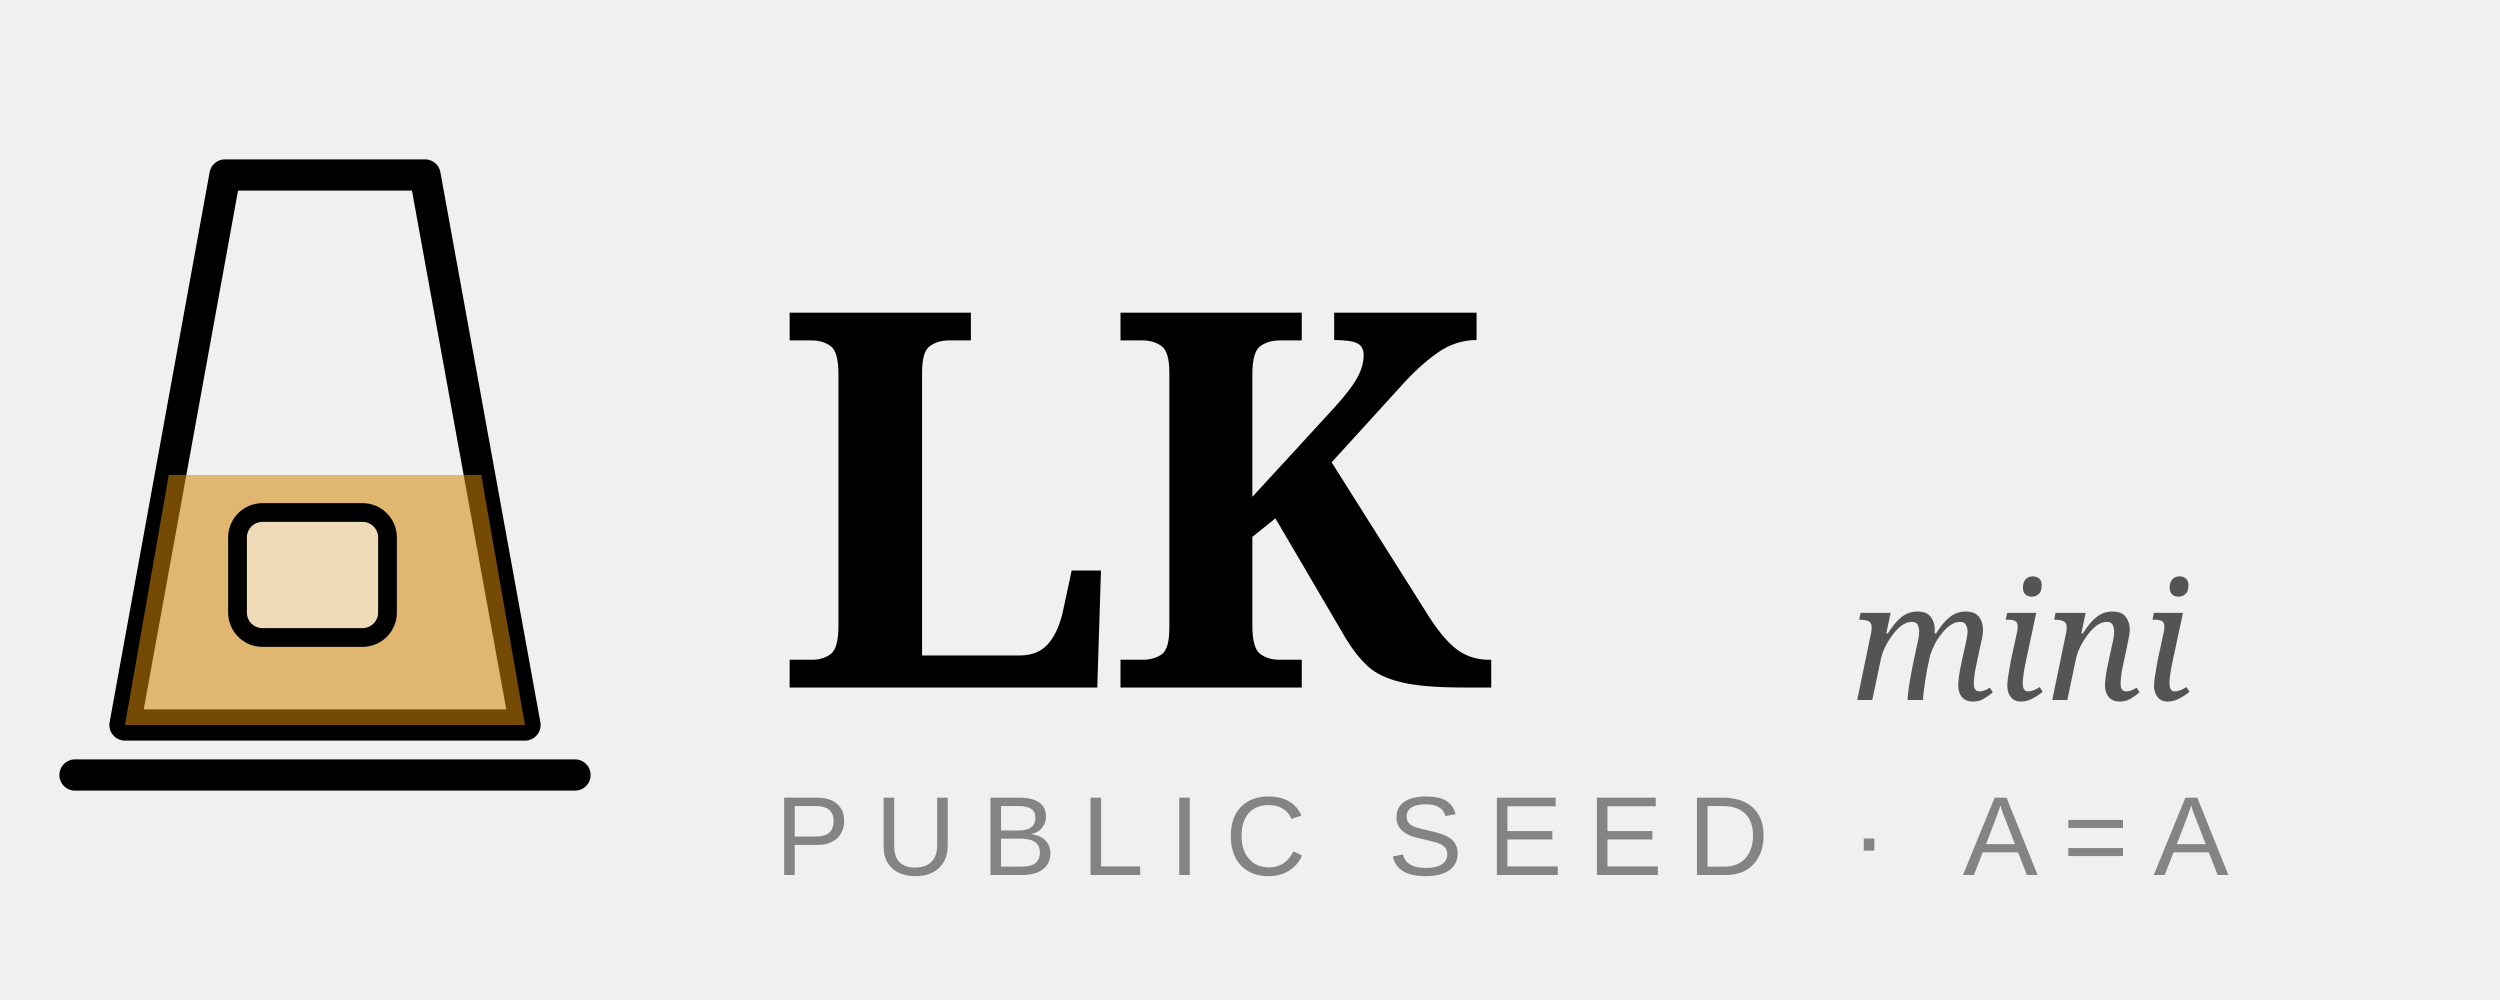
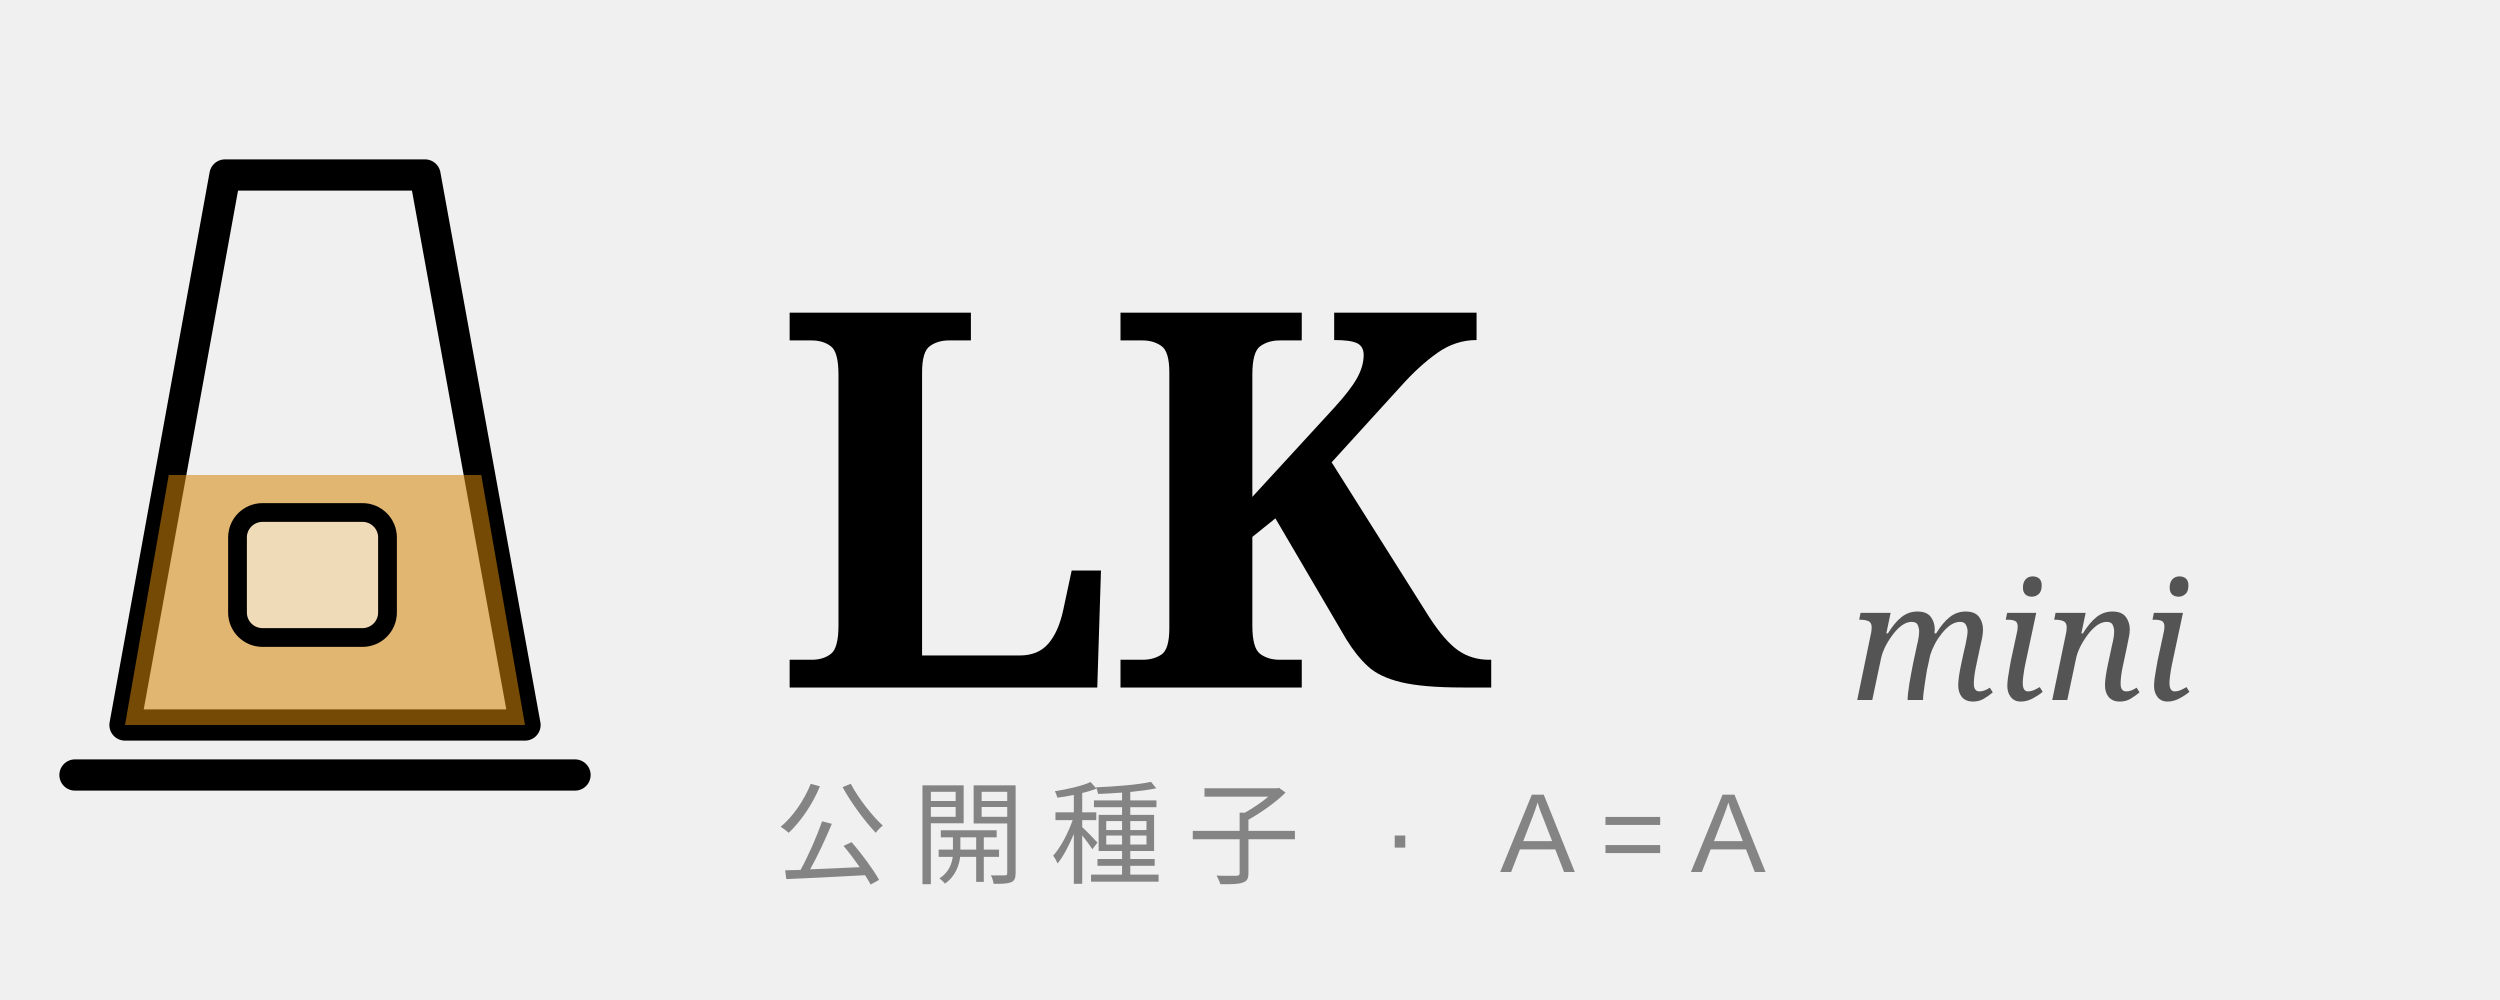
- <svg xmlns="http://www.w3.org/2000/svg" viewBox="0 0 200 80" fill="none" aria-label="LKMini — 老K系統公開種子">
+ <svg xmlns="http://www.w3.org/2000/svg" viewBox="0 0 200 80" fill="none" aria-label="老K系統公開種子｜LKMini">
  <g stroke="currentColor" stroke-width="2.5" stroke-linecap="round" stroke-linejoin="round">
    <path d="M18 14 L10 58 H42 L34 14 Z" fill="none" />
    <path d="M13.5 38 L10 58 H42 L38.5 38 Z" fill="#D4870A" fill-opacity="0.55" stroke="none" />
    <rect x="19" y="41" width="12" height="10" rx="2" fill="white" fill-opacity="0.5" stroke="currentColor" stroke-width="1.5" />
    <line x1="6" y1="62" x2="46" y2="62" stroke-width="2.5" />
  </g>
  <g fill="currentColor" font-family="'Georgia', serif">
    <text x="62" y="55" font-size="42" font-weight="700" letter-spacing="-1">LK</text>
  </g>
  <text x="148" y="56" font-size="13" font-family="'Georgia', serif" fill="currentColor" font-style="italic" opacity="0.65">mini</text>
-   <text x="62" y="70" font-size="9" font-family="'Arial', sans-serif" fill="currentColor" opacity="0.45" letter-spacing="2">PUBLIC SEED · A=A</text>
+   <text x="62" y="70" font-size="9" font-family="'Arial', sans-serif" fill="currentColor" opacity="0.45" letter-spacing="2">公開種子 · A=A</text>
</svg>
